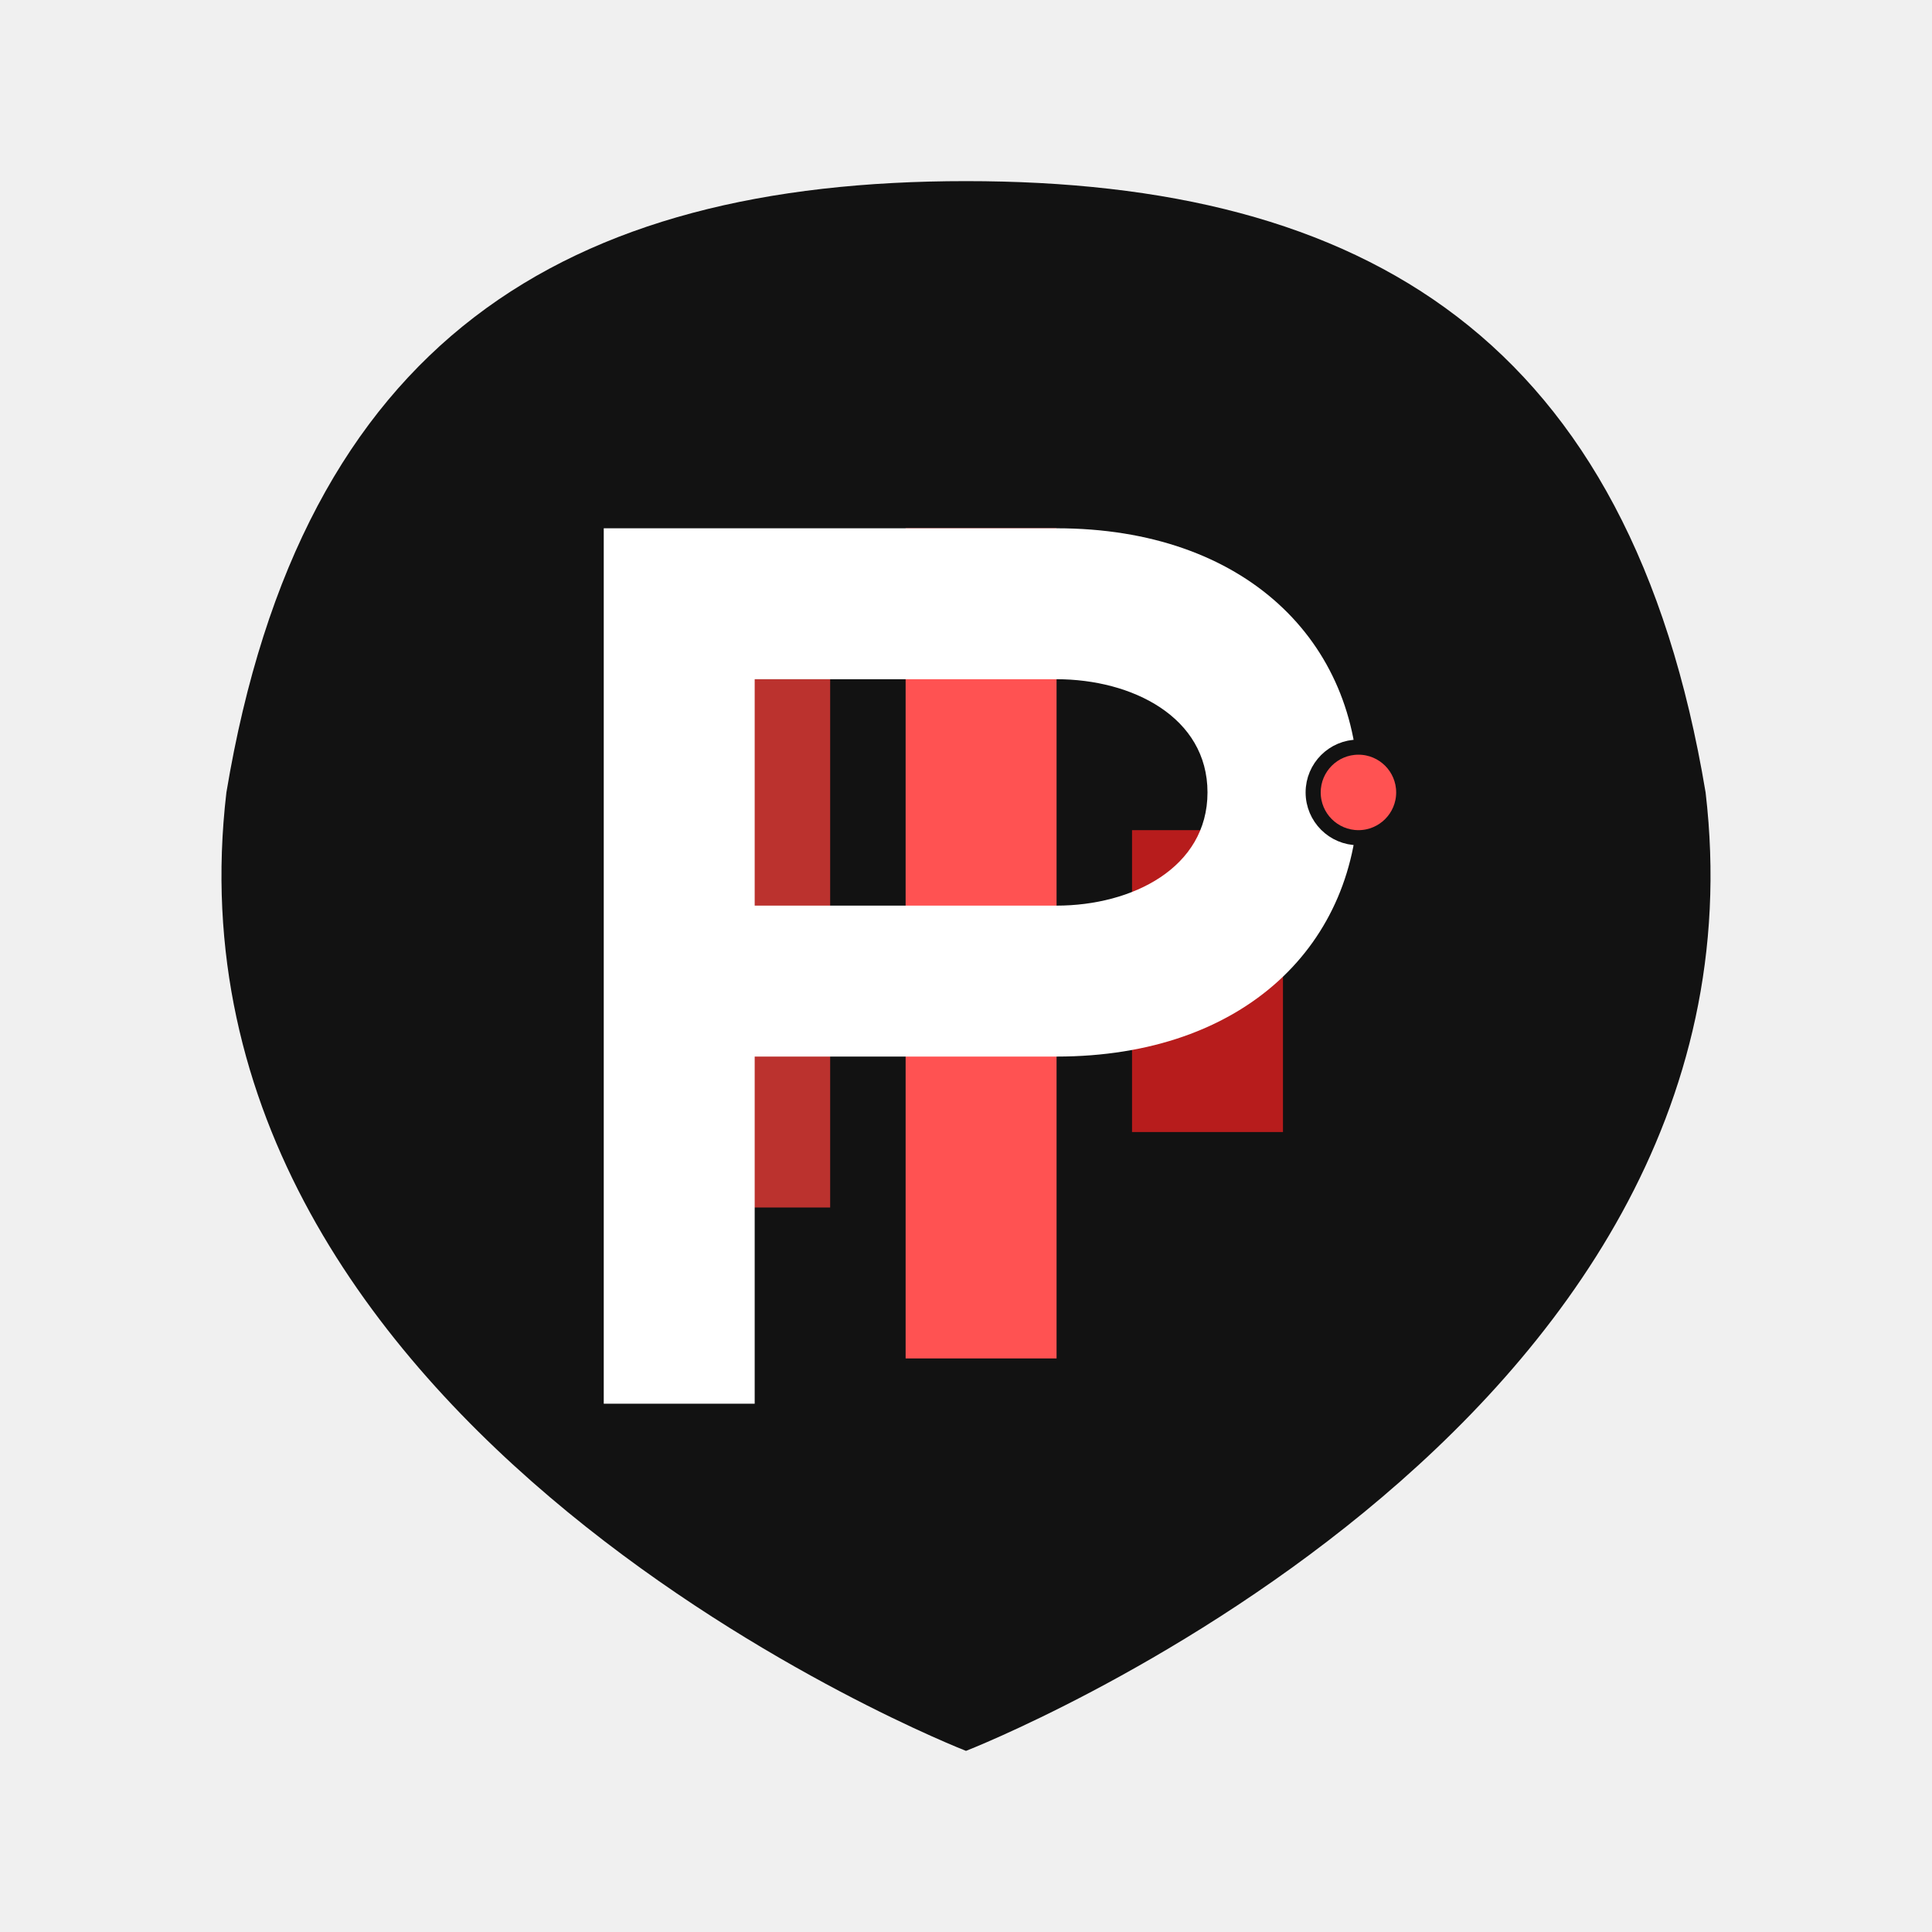
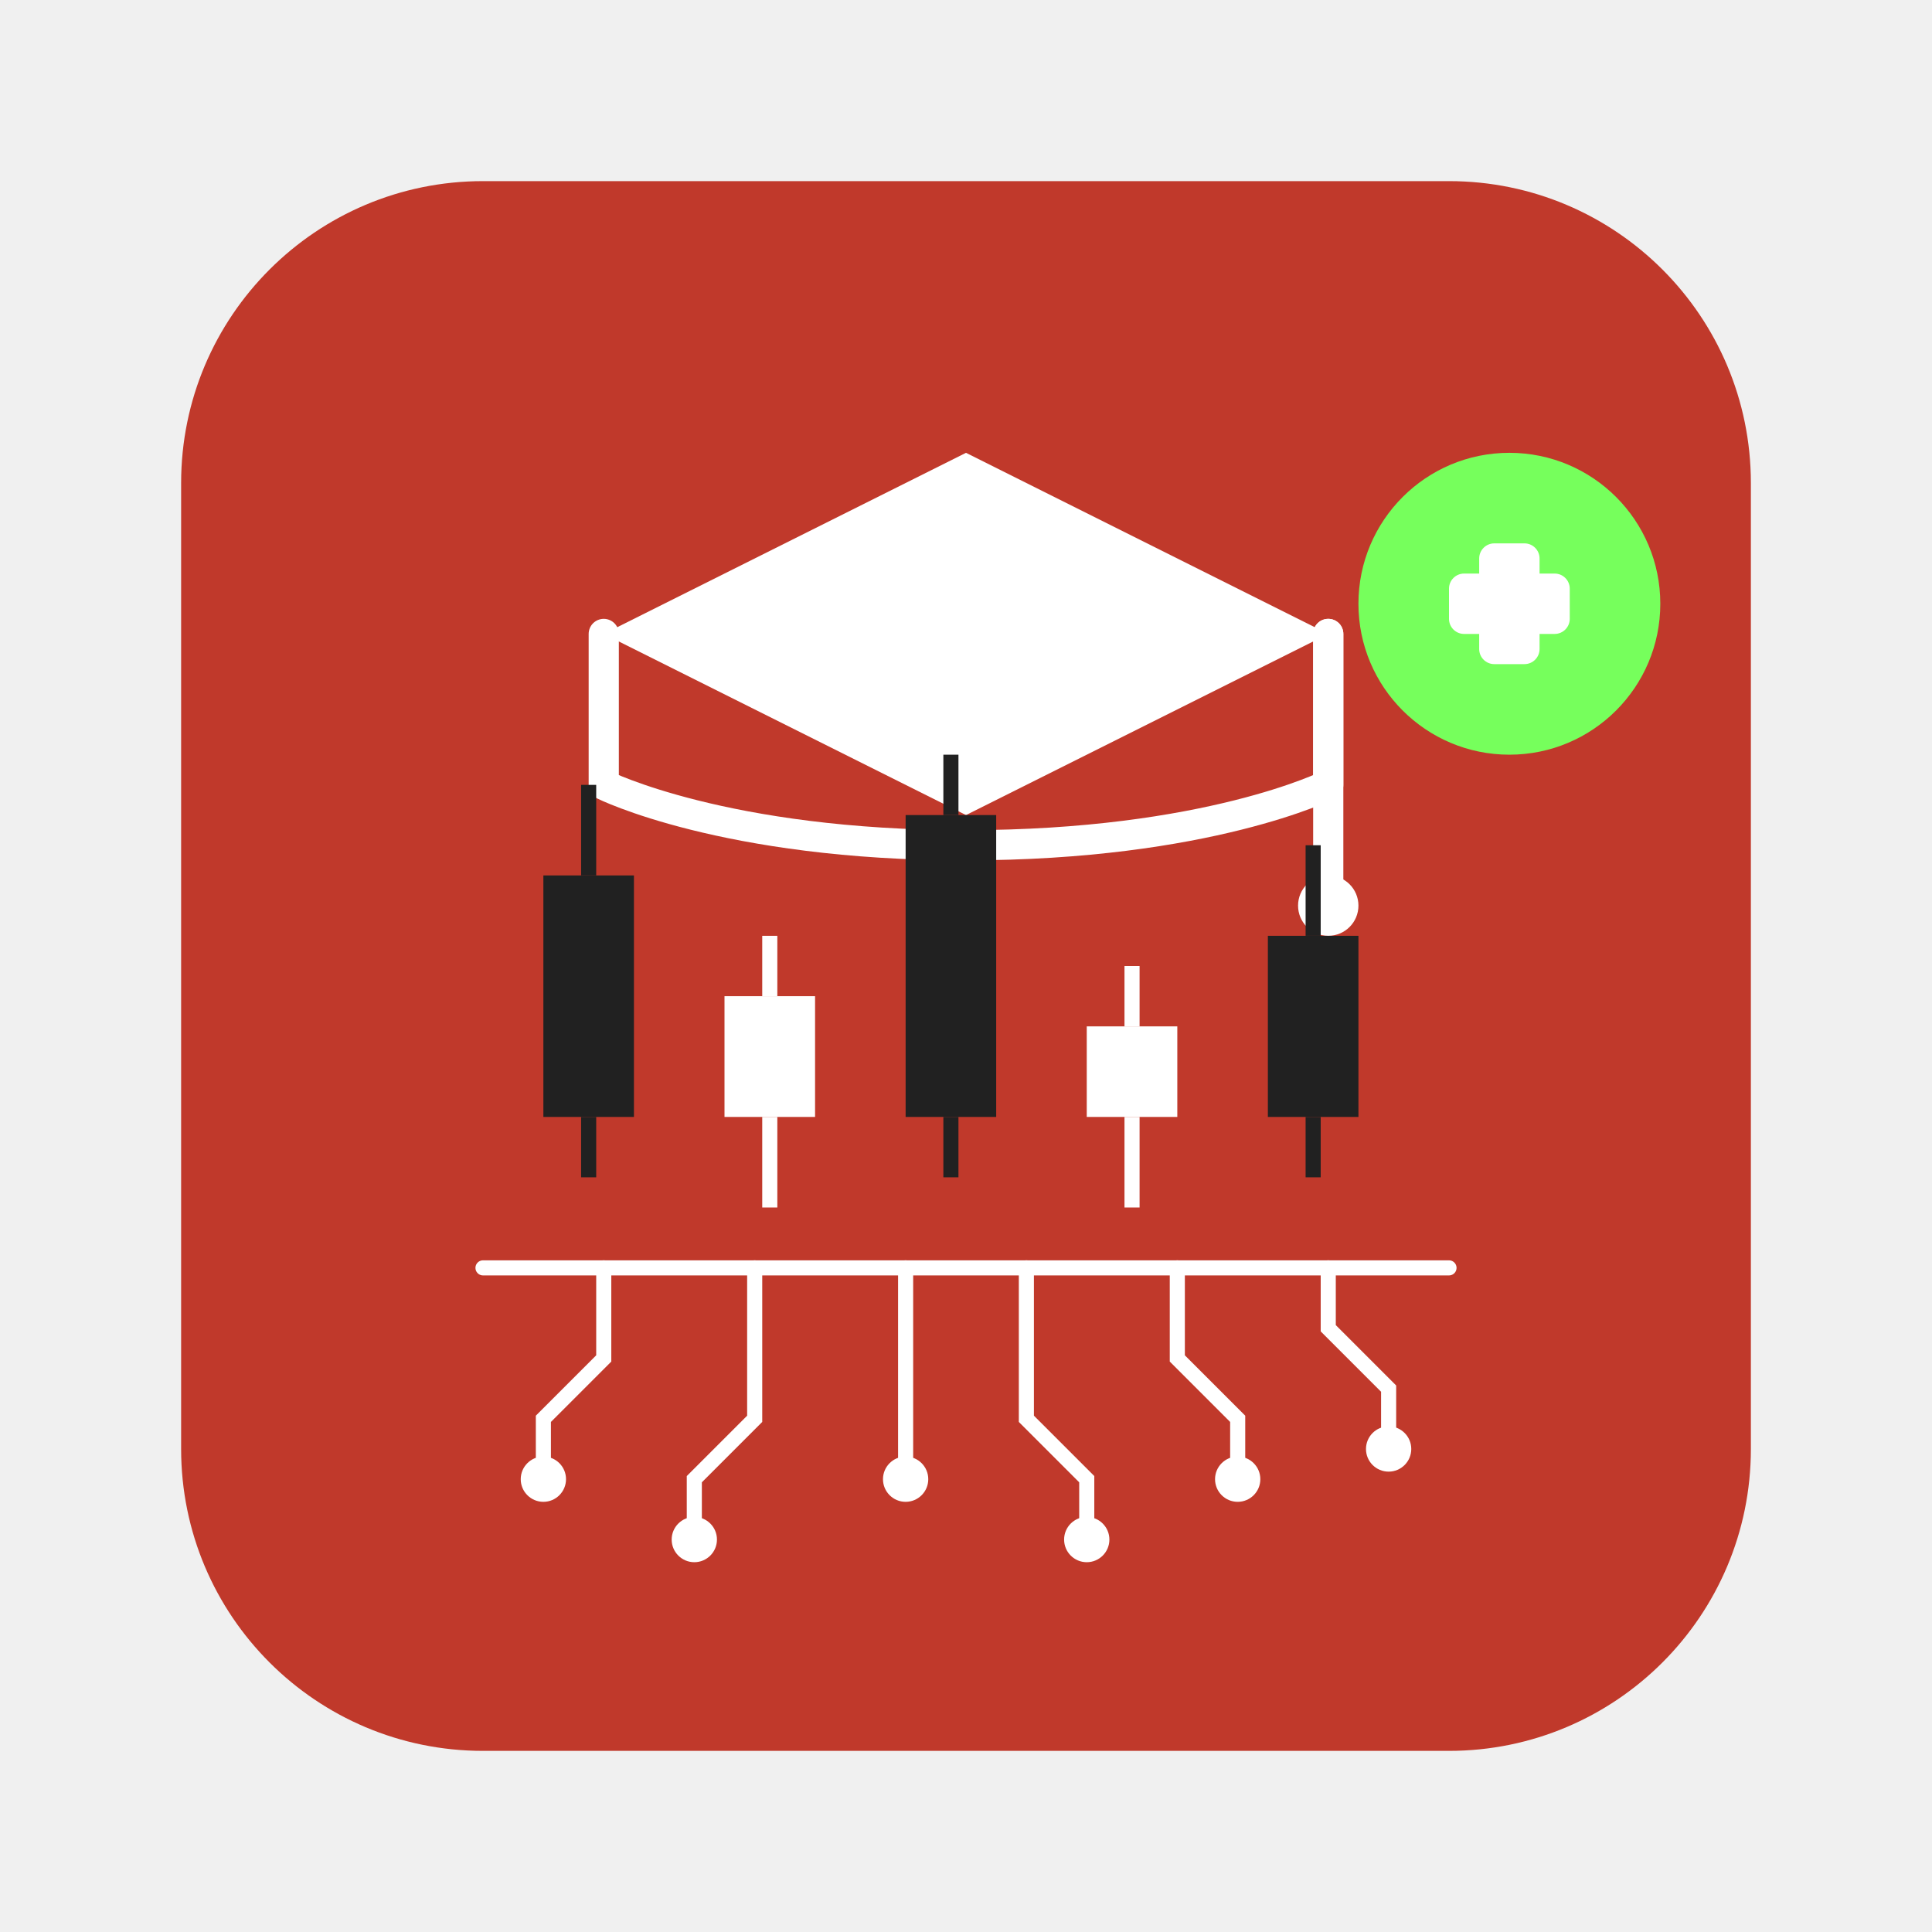
<svg xmlns="http://www.w3.org/2000/svg" width="512" height="512" viewBox="0 0 512 512" fill="none">
-   <path d="M256 48C150 48 80 90 60 210C40 380 256 464 256 464C256 464 472 380 452 210C432 90 362 48 256 48Z" fill="#121212" />
-   <path d="M180 180H220V320H180V180Z" fill="#E53935" opacity="0.8" />
-   <path d="M240 140H280V360H240V140Z" fill="#FF5252" />
-   <path d="M300 220H340V300H300V220Z" fill="#B71C1C" />
-   <path d="M160 140V372H200V280H280C330 280 360 250 360 210C360 170 330 140 280 140H160ZM200 180H280C300 180 320 190 320 210C320 230 300 240 280 240H200V180Z" fill="white" />
-   <circle cx="360" cy="210" r="12" fill="#FF5252" stroke="#121212" stroke-width="4" />
+   <rect x="48" y="48" width="416" height="416" rx="80" fill="#C0392B" />
+   <path d="M256 120L160 168L256 216L352 168L256 120Z" fill="white" />
+   <path d="M352 168V208C352 208 320 224 256 224C192 224 160 208 160 208V168" stroke="white" stroke-width="8" stroke-linecap="round" stroke-linejoin="round" />
+   <line x1="352" y1="168" x2="352" y2="240" stroke="white" stroke-width="8" stroke-linecap="round" />
+   <circle cx="352" cy="240" r="8" fill="white" />
+   <rect x="144" y="232" width="24" height="64" fill="#212121" />
+   <line x1="156" y1="208" x2="156" y2="232" stroke="#212121" stroke-width="4" />
+   <line x1="156" y1="296" x2="156" y2="312" stroke="#212121" stroke-width="4" />
+   <rect x="192" y="264" width="24" height="32" fill="white" />
+   <line x1="204" y1="248" x2="204" y2="264" stroke="white" stroke-width="4" />
+   <line x1="204" y1="296" x2="204" y2="320" stroke="white" stroke-width="4" />
+   <rect x="240" y="216" width="24" height="80" fill="#212121" />
+   <line x1="252" y1="200" x2="252" y2="216" stroke="#212121" stroke-width="4" />
+   <line x1="252" y1="296" x2="252" y2="312" stroke="#212121" stroke-width="4" />
+   <rect x="288" y="272" width="24" height="24" fill="white" />
+   <line x1="300" y1="256" x2="300" y2="272" stroke="white" stroke-width="4" />
+   <line x1="300" y1="296" x2="300" y2="320" stroke="white" stroke-width="4" />
+   <rect x="336" y="248" width="24" height="48" fill="#212121" />
+   <line x1="348" y1="224" x2="348" y2="248" stroke="#212121" stroke-width="4" />
+   <line x1="348" y1="296" x2="348" y2="312" stroke="#212121" stroke-width="4" />
+   <path d="M128 336H384" stroke="white" stroke-width="4" stroke-linecap="round" />
+   <path d="M160 336V360L144 376V392" stroke="white" stroke-width="4" stroke-linecap="round" />
+   <circle cx="144" cy="392" r="6" fill="white" />
+   <path d="M200 336V376L184 392V408" stroke="white" stroke-width="4" stroke-linecap="round" />
+   <circle cx="184" cy="408" r="6" fill="white" />
+   <path d="M240 336V392" stroke="white" stroke-width="4" stroke-linecap="round" />
+   <circle cx="240" cy="392" r="6" fill="white" />
+   <path d="M272 336V376L288 392V408" stroke="white" stroke-width="4" stroke-linecap="round" />
+   <circle cx="288" cy="408" r="6" fill="white" />
+   <path d="M312 336V360L328 376V392" stroke="white" stroke-width="4" stroke-linecap="round" />
+   <circle cx="328" cy="392" r="6" fill="white" />
+   <path d="M352 336V352L368 368V384" stroke="white" stroke-width="4" stroke-linecap="round" />
+   <circle cx="368" cy="384" r="6" fill="white" />
+   <circle cx="400" cy="160" r="40" fill="#76FF5C" />
+   <rect x="384" y="152" width="32" height="16" rx="4" fill="white" />
+   <rect x="392" y="144" width="16" height="32" rx="4" fill="white" />
</svg>
